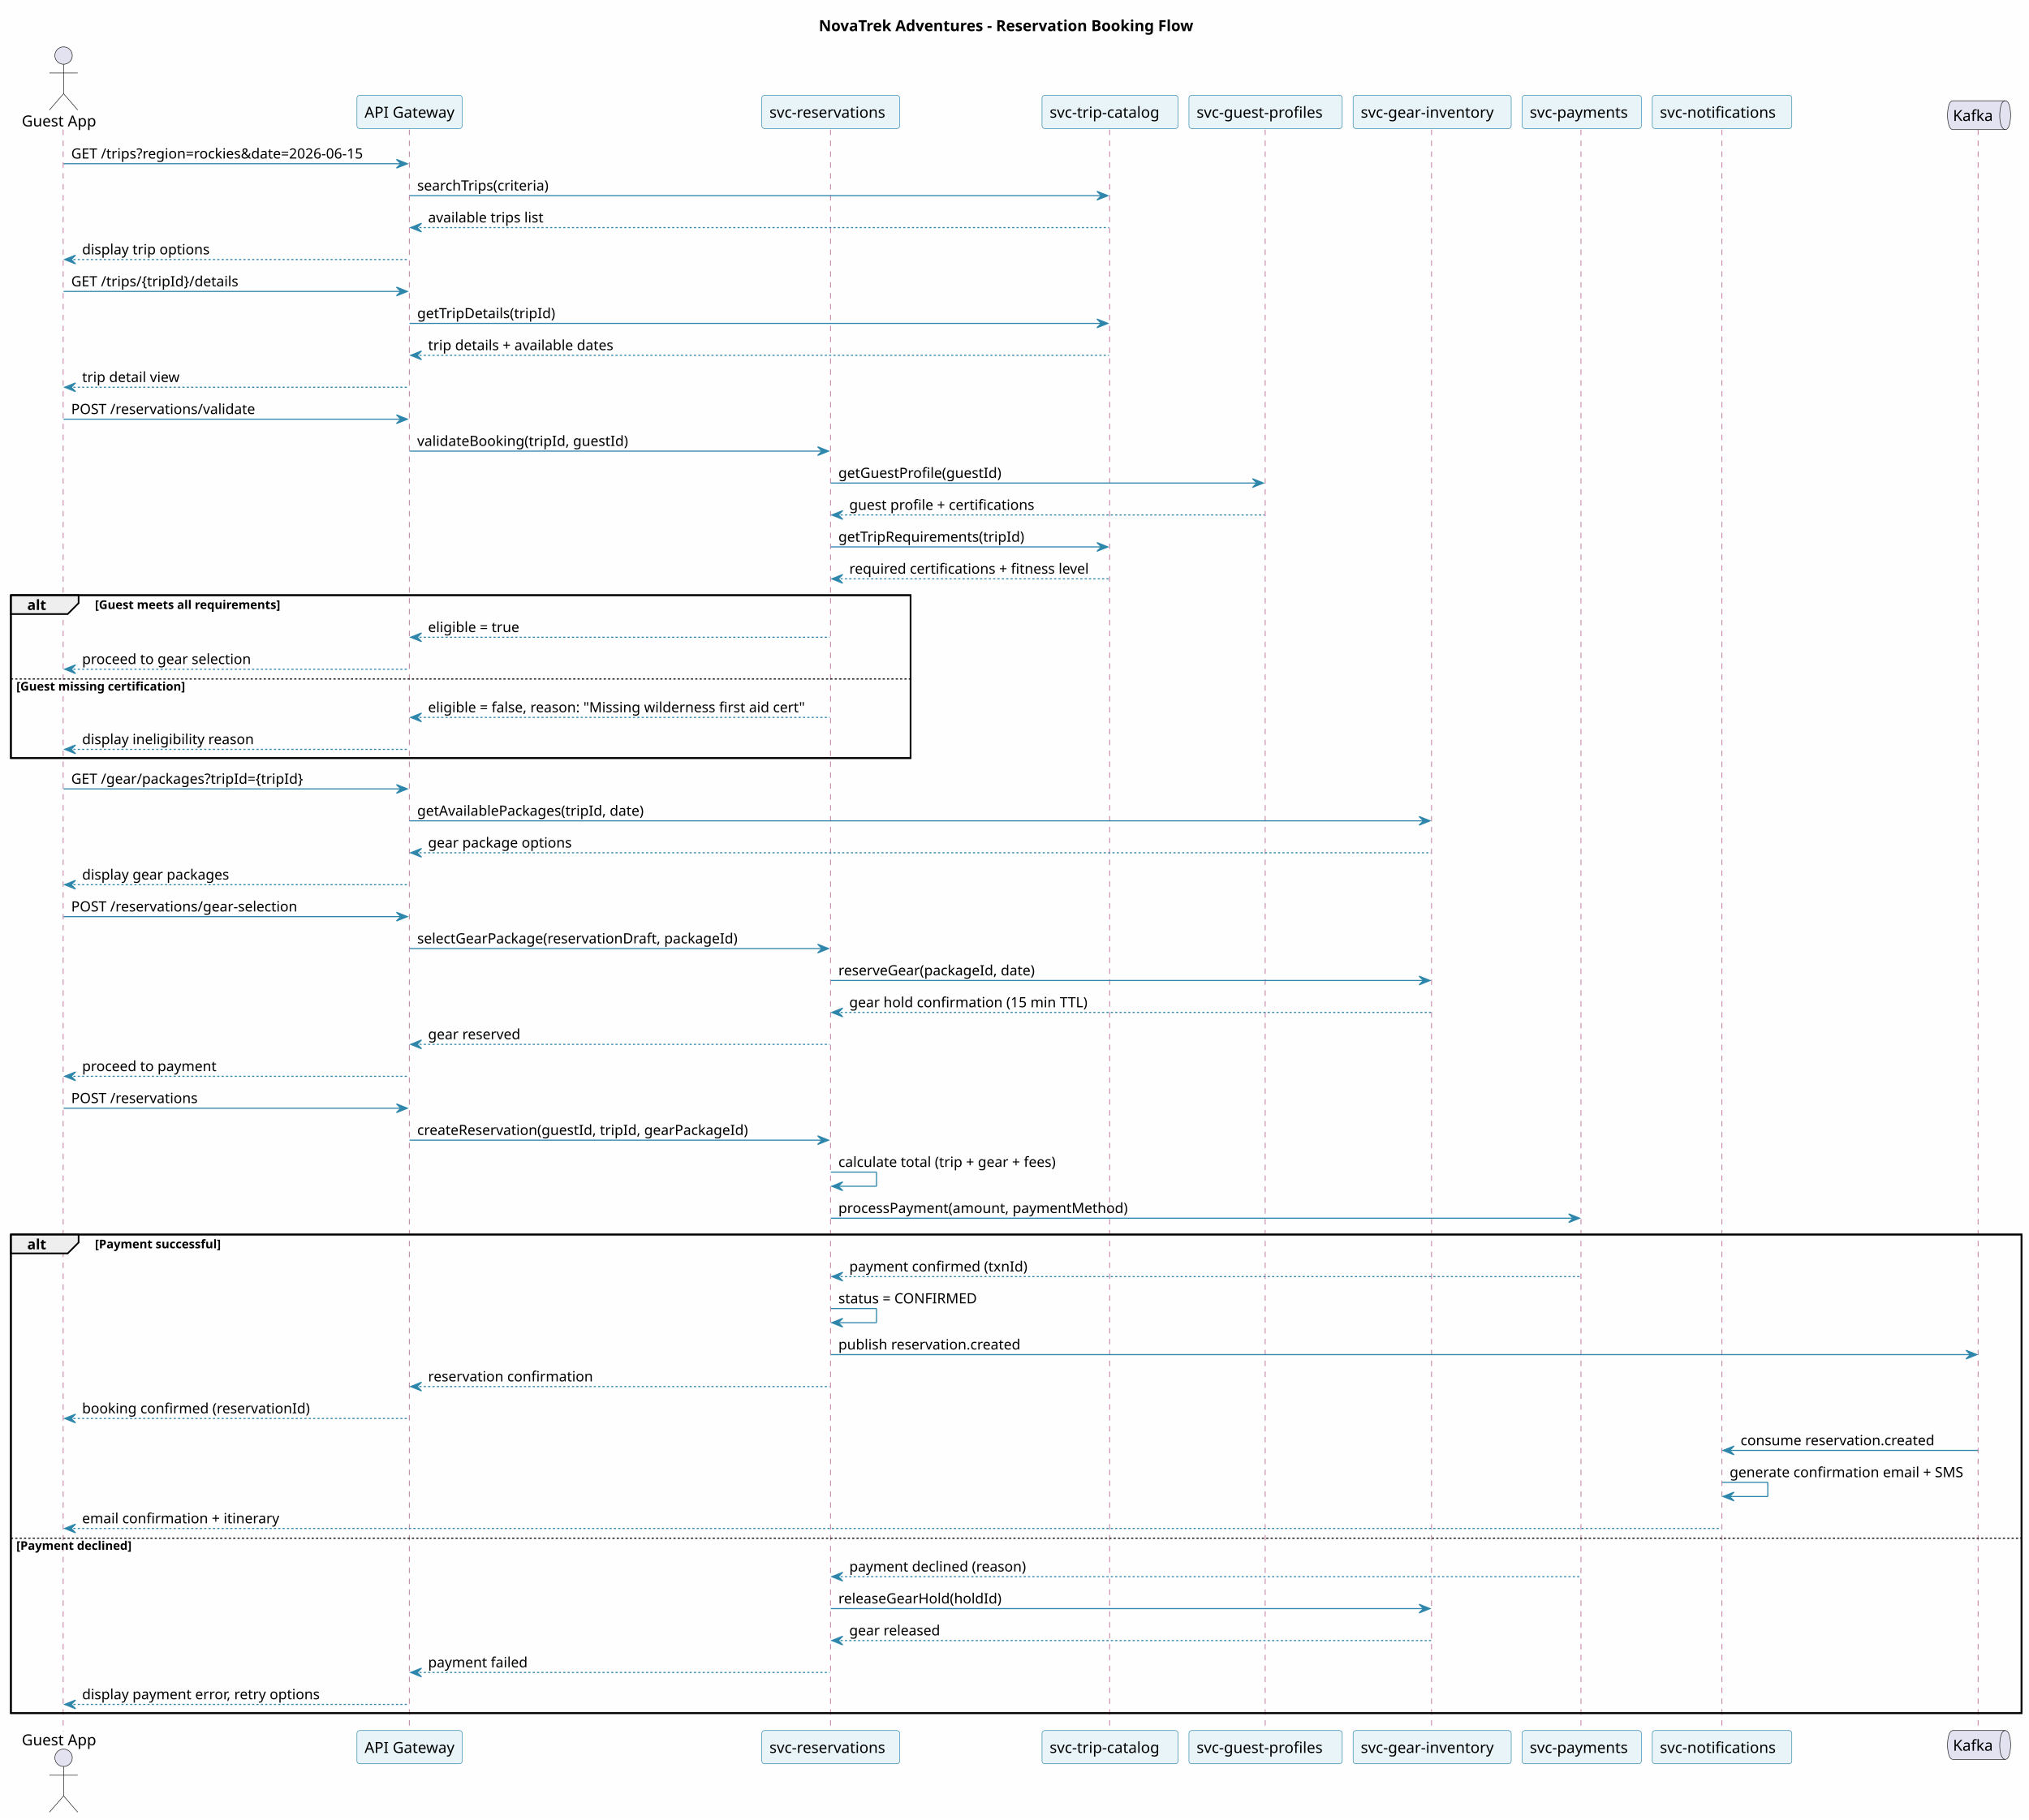
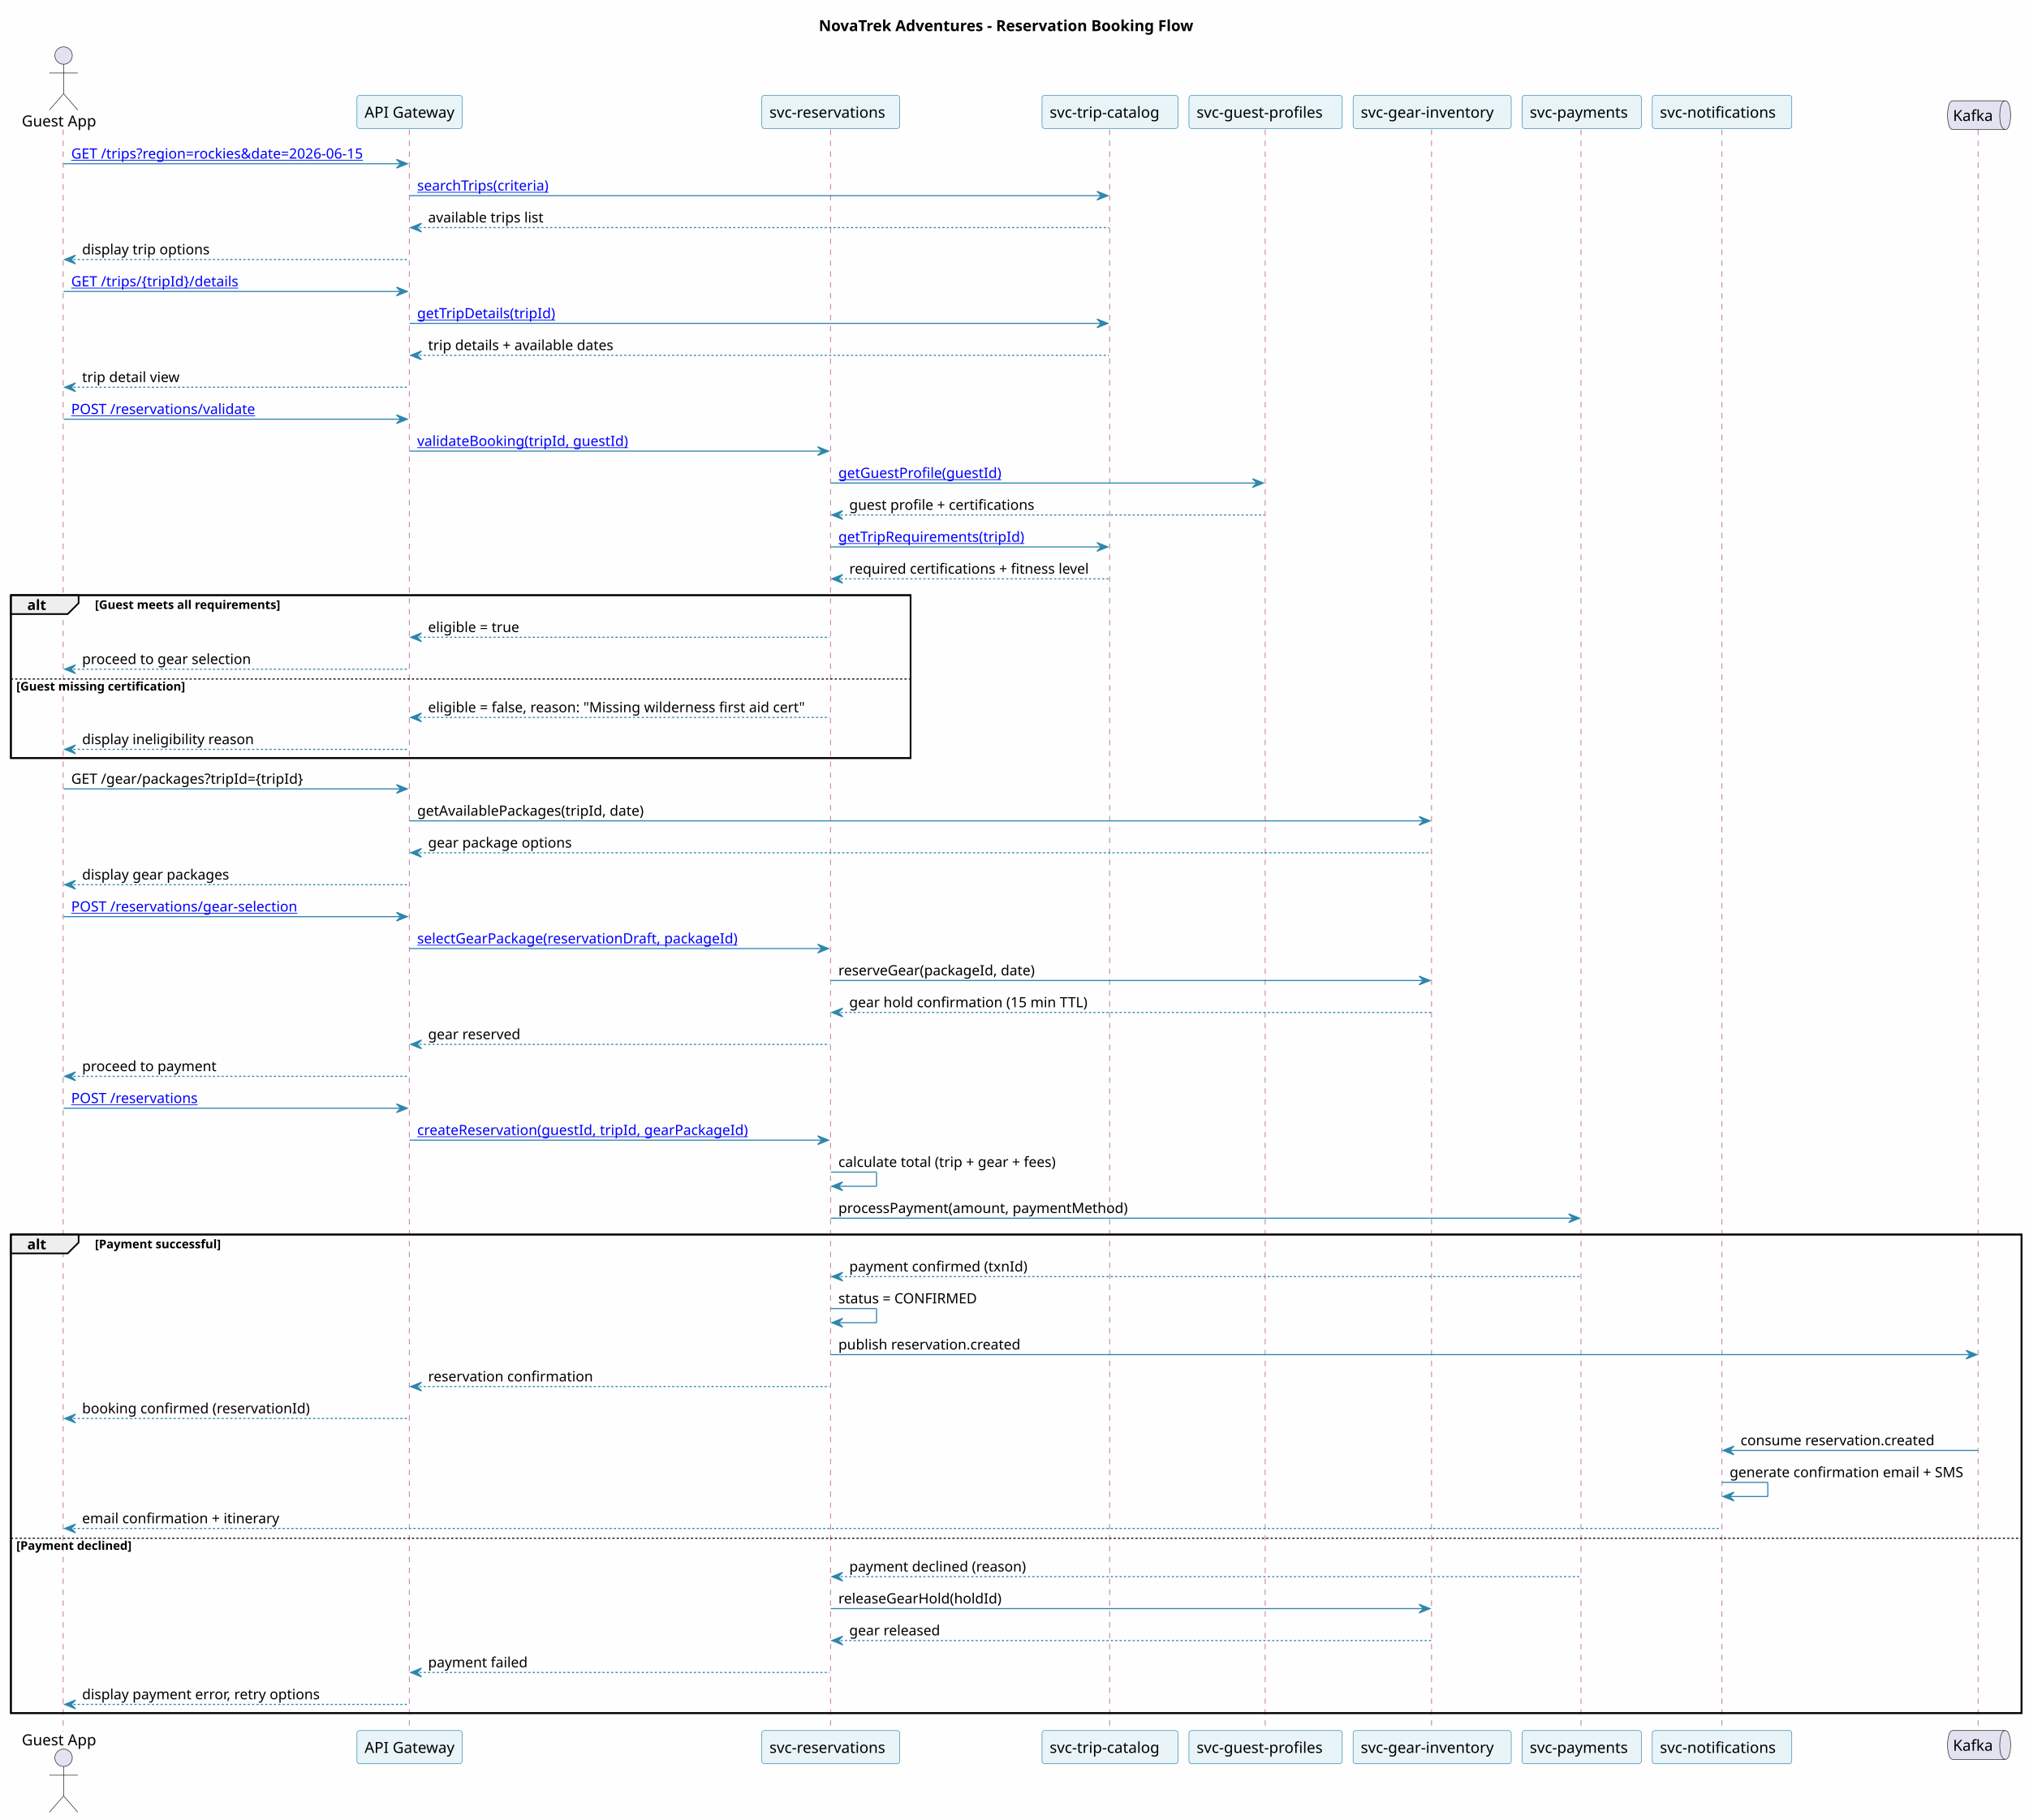
- <svg xmlns="http://www.w3.org/2000/svg" contentStyleType="text/css" data-diagram-type="SEQUENCE" height="1670px" preserveAspectRatio="none" style="width:1862px;height:1670px;background:#FEFEFE;" version="1.1" viewBox="0 0 1862 1670" width="1862px" zoomAndPan="magnify">
+ <svg xmlns="http://www.w3.org/2000/svg" xmlns:xlink="http://www.w3.org/1999/xlink" contentStyleType="text/css" data-diagram-type="SEQUENCE" height="1670px" preserveAspectRatio="none" style="width:1862px;height:1670px;background:#FEFEFE;" version="1.1" viewBox="0 0 1862 1670" width="1862px" zoomAndPan="magnify">
  <defs />
  <g>
    <rect fill="#FEFEFE" height="1670" style="stroke:none;stroke-width:1;" width="1862" x="0" y="0" />
    <text fill="#000000" font-family="Segoe UI" font-size="14" font-weight="bold" lengthAdjust="spacing" textLength="361.375" x="751.387" y="28.535">NovaTrek Adventures - Reservation Booking Flow</text>
    <rect fill="none" height="149.508" style="stroke:#000000;stroke-width:1.5;" width="825.629" x="10" y="546.324" />
    <rect fill="none" height="439.303" style="stroke:#000000;stroke-width:1.5;" width="1845.149" x="10" y="1133.18" />
    <g>
      <rect fill="#000000" fill-opacity="0" height="1470.506" width="8" x="54.345" y="118.977" />
      <line style="stroke:#A23B72;stroke-width:0.5;stroke-dasharray:5,5;" x1="58" x2="58" y1="118.977" y2="1589.482" />
    </g>
    <g>
      <rect fill="#000000" fill-opacity="0" height="1470.506" width="8" x="371.842" y="118.977" />
      <line style="stroke:#A23B72;stroke-width:0.5;stroke-dasharray:5,5;" x1="375.553" x2="375.553" y1="118.977" y2="1589.482" />
    </g>
    <g>
      <rect fill="#000000" fill-opacity="0" height="1470.506" width="8" x="758.363" y="118.977" />
      <line style="stroke:#A23B72;stroke-width:0.5;stroke-dasharray:5,5;" x1="762.096" x2="762.096" y1="118.977" y2="1589.482" />
    </g>
    <g>
      <rect fill="#000000" fill-opacity="0" height="1470.506" width="8" x="1014.674" y="118.977" />
      <line style="stroke:#A23B72;stroke-width:0.5;stroke-dasharray:5,5;" x1="1018.262" x2="1018.262" y1="118.977" y2="1589.482" />
    </g>
    <g>
      <rect fill="#000000" fill-opacity="0" height="1470.506" width="8" x="1157.418" y="118.977" />
      <line style="stroke:#A23B72;stroke-width:0.5;stroke-dasharray:5,5;" x1="1161.086" x2="1161.086" y1="118.977" y2="1589.482" />
    </g>
    <g>
      <rect fill="#000000" fill-opacity="0" height="1470.506" width="8" x="1310.296" y="118.977" />
      <line style="stroke:#A23B72;stroke-width:0.5;stroke-dasharray:5,5;" x1="1313.749" x2="1313.749" y1="118.977" y2="1589.482" />
    </g>
    <g>
      <rect fill="#000000" fill-opacity="0" height="1470.506" width="8" x="1447.564" y="118.977" />
      <line style="stroke:#A23B72;stroke-width:0.5;stroke-dasharray:5,5;" x1="1450.842" x2="1450.842" y1="118.977" y2="1589.482" />
    </g>
    <g>
      <rect fill="#000000" fill-opacity="0" height="1470.506" width="8" x="1576.301" y="118.977" />
      <line style="stroke:#A23B72;stroke-width:0.5;stroke-dasharray:5,5;" x1="1580.286" x2="1580.286" y1="118.977" y2="1589.482" />
    </g>
    <g>
      <rect fill="#000000" fill-opacity="0" height="1470.506" width="8" x="1812.183" y="118.977" />
      <line style="stroke:#A23B72;stroke-width:0.5;stroke-dasharray:5,5;" x1="1815.217" x2="1815.217" y1="118.977" y2="1589.482" />
    </g>
    <g class="participant participant-head" data-participant="guest">
      <text fill="#000000" font-family="Segoe UI" font-size="14" lengthAdjust="spacing" textLength="70.69" x="20" y="116.023">Guest App</text>
      <ellipse cx="58.345" cy="50.988" fill="#E2E2F0" rx="8" ry="8" style="stroke:#181818;stroke-width:0.5;" />
      <path d="M58.345,58.988 L58.345,85.988 M45.345,66.988 L71.345,66.988 M58.345,85.988 L45.345,100.988 M58.345,85.988 L71.345,100.988" fill="none" style="stroke:#181818;stroke-width:0.5;" />
    </g>
    <g class="participant participant-tail" data-participant="guest">
      <text fill="#000000" font-family="Segoe UI" font-size="14" lengthAdjust="spacing" textLength="70.69" x="20" y="1602.018">Guest App</text>
      <ellipse cx="58.345" cy="1613.471" fill="#E2E2F0" rx="8" ry="8" style="stroke:#181818;stroke-width:0.5;" />
      <path d="M58.345,1621.471 L58.345,1648.471 M45.345,1629.471 L71.345,1629.471 M58.345,1648.471 L45.345,1663.471 M58.345,1648.471 L71.345,1663.471" fill="none" style="stroke:#181818;stroke-width:0.5;" />
    </g>
    <g class="participant participant-head" data-participant="gateway">
      <rect fill="#E8F4F8" height="30.488" rx="2.5" ry="2.5" style="stroke:#2E86AB;stroke-width:0.5;" width="96.578" x="327.553" y="87.488" />
      <text fill="#000000" font-family="Segoe UI" font-size="14" lengthAdjust="spacing" textLength="82.578" x="334.553" y="108.023">API Gateway</text>
    </g>
    <g class="participant participant-tail" data-participant="gateway">
      <rect fill="#E8F4F8" height="30.488" rx="2.5" ry="2.5" style="stroke:#2E86AB;stroke-width:0.5;" width="96.578" x="327.553" y="1588.482" />
      <text fill="#000000" font-family="Segoe UI" font-size="14" lengthAdjust="spacing" textLength="82.578" x="334.553" y="1609.018">API Gateway</text>
    </g>
    <g class="participant participant-head" data-participant="reservations">
-       <rect fill="#E8F4F8" height="30.488" rx="2.5" ry="2.5" style="stroke:#2E86AB;stroke-width:0.5;" width="126.533" x="699.096" y="87.488" />
-       <text fill="#000000" font-family="Segoe UI" font-size="14" lengthAdjust="spacing" textLength="112.533" x="706.096" y="108.023">svc-reservations</text>
+       <a href="/services/svc-reservations/" target="_top" title="/services/svc-reservations/" xlink:actuate="onRequest" xlink:href="/services/svc-reservations/" xlink:show="new" xlink:title="/services/svc-reservations/" xlink:type="simple">
+         <rect fill="#E8F4F8" height="30.488" rx="2.5" ry="2.5" style="stroke:#2E86AB;stroke-width:0.5;" width="126.533" x="699.096" y="87.488" />
+         <text fill="#000000" font-family="Segoe UI" font-size="14" lengthAdjust="spacing" textLength="112.533" x="706.096" y="108.023">svc-reservations</text>
+       </a>
    </g>
    <g class="participant participant-tail" data-participant="reservations">
-       <rect fill="#E8F4F8" height="30.488" rx="2.5" ry="2.5" style="stroke:#2E86AB;stroke-width:0.5;" width="126.533" x="699.096" y="1588.482" />
-       <text fill="#000000" font-family="Segoe UI" font-size="14" lengthAdjust="spacing" textLength="112.533" x="706.096" y="1609.018">svc-reservations</text>
+       <a href="/services/svc-reservations/" target="_top" title="/services/svc-reservations/" xlink:actuate="onRequest" xlink:href="/services/svc-reservations/" xlink:show="new" xlink:title="/services/svc-reservations/" xlink:type="simple">
+         <rect fill="#E8F4F8" height="30.488" rx="2.5" ry="2.5" style="stroke:#2E86AB;stroke-width:0.5;" width="126.533" x="699.096" y="1588.482" />
+         <text fill="#000000" font-family="Segoe UI" font-size="14" lengthAdjust="spacing" textLength="112.533" x="706.096" y="1609.018">svc-reservations</text>
+       </a>
    </g>
    <g class="participant participant-head" data-participant="catalog">
-       <rect fill="#E8F4F8" height="30.488" rx="2.5" ry="2.5" style="stroke:#2E86AB;stroke-width:0.5;" width="124.824" x="956.262" y="87.488" />
-       <text fill="#000000" font-family="Segoe UI" font-size="14" lengthAdjust="spacing" textLength="110.824" x="963.262" y="108.023">svc-trip-catalog</text>
+       <a href="/services/svc-trip-catalog/" target="_top" title="/services/svc-trip-catalog/" xlink:actuate="onRequest" xlink:href="/services/svc-trip-catalog/" xlink:show="new" xlink:title="/services/svc-trip-catalog/" xlink:type="simple">
+         <rect fill="#E8F4F8" height="30.488" rx="2.5" ry="2.5" style="stroke:#2E86AB;stroke-width:0.5;" width="124.824" x="956.262" y="87.488" />
+         <text fill="#000000" font-family="Segoe UI" font-size="14" lengthAdjust="spacing" textLength="110.824" x="963.262" y="108.023">svc-trip-catalog</text>
+       </a>
    </g>
    <g class="participant participant-tail" data-participant="catalog">
-       <rect fill="#E8F4F8" height="30.488" rx="2.5" ry="2.5" style="stroke:#2E86AB;stroke-width:0.5;" width="124.824" x="956.262" y="1588.482" />
-       <text fill="#000000" font-family="Segoe UI" font-size="14" lengthAdjust="spacing" textLength="110.824" x="963.262" y="1609.018">svc-trip-catalog</text>
+       <a href="/services/svc-trip-catalog/" target="_top" title="/services/svc-trip-catalog/" xlink:actuate="onRequest" xlink:href="/services/svc-trip-catalog/" xlink:show="new" xlink:title="/services/svc-trip-catalog/" xlink:type="simple">
+         <rect fill="#E8F4F8" height="30.488" rx="2.5" ry="2.5" style="stroke:#2E86AB;stroke-width:0.5;" width="124.824" x="956.262" y="1588.482" />
+         <text fill="#000000" font-family="Segoe UI" font-size="14" lengthAdjust="spacing" textLength="110.824" x="963.262" y="1609.018">svc-trip-catalog</text>
+       </a>
    </g>
    <g class="participant participant-head" data-participant="profiles">
-       <rect fill="#E8F4F8" height="30.488" rx="2.5" ry="2.5" style="stroke:#2E86AB;stroke-width:0.5;" width="140.663" x="1091.086" y="87.488" />
-       <text fill="#000000" font-family="Segoe UI" font-size="14" lengthAdjust="spacing" textLength="126.663" x="1098.086" y="108.023">svc-guest-profiles</text>
+       <a href="/services/svc-guest-profiles/" target="_top" title="/services/svc-guest-profiles/" xlink:actuate="onRequest" xlink:href="/services/svc-guest-profiles/" xlink:show="new" xlink:title="/services/svc-guest-profiles/" xlink:type="simple">
+         <rect fill="#E8F4F8" height="30.488" rx="2.5" ry="2.5" style="stroke:#2E86AB;stroke-width:0.5;" width="140.663" x="1091.086" y="87.488" />
+         <text fill="#000000" font-family="Segoe UI" font-size="14" lengthAdjust="spacing" textLength="126.663" x="1098.086" y="108.023">svc-guest-profiles</text>
+       </a>
    </g>
    <g class="participant participant-tail" data-participant="profiles">
-       <rect fill="#E8F4F8" height="30.488" rx="2.5" ry="2.5" style="stroke:#2E86AB;stroke-width:0.5;" width="140.663" x="1091.086" y="1588.482" />
-       <text fill="#000000" font-family="Segoe UI" font-size="14" lengthAdjust="spacing" textLength="126.663" x="1098.086" y="1609.018">svc-guest-profiles</text>
+       <a href="/services/svc-guest-profiles/" target="_top" title="/services/svc-guest-profiles/" xlink:actuate="onRequest" xlink:href="/services/svc-guest-profiles/" xlink:show="new" xlink:title="/services/svc-guest-profiles/" xlink:type="simple">
+         <rect fill="#E8F4F8" height="30.488" rx="2.5" ry="2.5" style="stroke:#2E86AB;stroke-width:0.5;" width="140.663" x="1091.086" y="1588.482" />
+         <text fill="#000000" font-family="Segoe UI" font-size="14" lengthAdjust="spacing" textLength="126.663" x="1098.086" y="1609.018">svc-guest-profiles</text>
+       </a>
    </g>
    <g class="participant participant-head" data-participant="gear">
      <rect fill="#E8F4F8" height="30.488" rx="2.5" ry="2.5" style="stroke:#2E86AB;stroke-width:0.5;" width="145.093" x="1241.749" y="87.488" />
      <text fill="#000000" font-family="Segoe UI" font-size="14" lengthAdjust="spacing" textLength="131.093" x="1248.749" y="108.023">svc-gear-inventory</text>
    </g>
    <g class="participant participant-tail" data-participant="gear">
      <rect fill="#E8F4F8" height="30.488" rx="2.5" ry="2.5" style="stroke:#2E86AB;stroke-width:0.5;" width="145.093" x="1241.749" y="1588.482" />
      <text fill="#000000" font-family="Segoe UI" font-size="14" lengthAdjust="spacing" textLength="131.093" x="1248.749" y="1609.018">svc-gear-inventory</text>
    </g>
    <g class="participant participant-head" data-participant="payments">
      <rect fill="#E8F4F8" height="30.488" rx="2.5" ry="2.5" style="stroke:#2E86AB;stroke-width:0.5;" width="109.443" x="1396.842" y="87.488" />
      <text fill="#000000" font-family="Segoe UI" font-size="14" lengthAdjust="spacing" textLength="95.443" x="1403.842" y="108.023">svc-payments</text>
    </g>
    <g class="participant participant-tail" data-participant="payments">
      <rect fill="#E8F4F8" height="30.488" rx="2.5" ry="2.5" style="stroke:#2E86AB;stroke-width:0.5;" width="109.443" x="1396.842" y="1588.482" />
      <text fill="#000000" font-family="Segoe UI" font-size="14" lengthAdjust="spacing" textLength="95.443" x="1403.842" y="1609.018">svc-payments</text>
    </g>
    <g class="participant participant-head" data-participant="notifications">
      <rect fill="#E8F4F8" height="30.488" rx="2.5" ry="2.5" style="stroke:#2E86AB;stroke-width:0.5;" width="128.03" x="1516.286" y="87.488" />
      <text fill="#000000" font-family="Segoe UI" font-size="14" lengthAdjust="spacing" textLength="114.03" x="1523.286" y="108.023">svc-notifications</text>
    </g>
    <g class="participant participant-tail" data-participant="notifications">
      <rect fill="#E8F4F8" height="30.488" rx="2.5" ry="2.5" style="stroke:#2E86AB;stroke-width:0.5;" width="128.03" x="1516.286" y="1588.482" />
      <text fill="#000000" font-family="Segoe UI" font-size="14" lengthAdjust="spacing" textLength="114.03" x="1523.286" y="1609.018">svc-notifications</text>
    </g>
    <g class="participant participant-head" data-participant="kafka">
      <path d="M1792.217,92.488 L1840.149,92.488 C1845.149,92.488 1845.149,105.732 1845.149,105.732 C1845.149,105.732 1845.149,118.977 1840.149,118.977 L1792.217,118.977 C1787.217,118.977 1787.217,105.732 1787.217,105.732 C1787.217,105.732 1787.217,92.488 1792.217,92.488" fill="#E2E2F0" style="stroke:#181818;stroke-width:0.5;" />
      <path d="M1840.149,92.488 C1835.149,92.488 1835.149,105.732 1835.149,105.732 C1835.149,118.977 1840.149,118.977 1840.149,118.977" fill="none" style="stroke:#181818;stroke-width:0.5;" />
      <text fill="#000000" font-family="Segoe UI" font-size="14" lengthAdjust="spacing" textLength="37.933" x="1792.217" y="111.023">Kafka</text>
    </g>
    <g class="participant participant-tail" data-participant="kafka">
      <path d="M1792.217,1588.482 L1840.149,1588.482 C1845.149,1588.482 1845.149,1601.727 1845.149,1601.727 C1845.149,1601.727 1845.149,1614.971 1840.149,1614.971 L1792.217,1614.971 C1787.217,1614.971 1787.217,1601.727 1787.217,1601.727 C1787.217,1601.727 1787.217,1588.482 1792.217,1588.482" fill="#E2E2F0" style="stroke:#181818;stroke-width:0.5;" />
      <path d="M1840.149,1588.482 C1835.149,1588.482 1835.149,1601.727 1835.149,1601.727 C1835.149,1614.971 1840.149,1614.971 1840.149,1614.971" fill="none" style="stroke:#181818;stroke-width:0.5;" />
      <text fill="#000000" font-family="Segoe UI" font-size="14" lengthAdjust="spacing" textLength="37.933" x="1792.217" y="1607.018">Kafka</text>
    </g>
    <g class="message" data-participant-1="guest" data-participant-2="gateway">
      <polygon fill="#2E86AB" points="363.842,146.287,373.842,150.287,363.842,154.287,367.842,150.287" style="stroke:#2E86AB;stroke-width:1;" />
      <line style="stroke:#2E86AB;stroke-width:1;" x1="58.345" x2="369.842" y1="150.287" y2="150.287" />
-       <text fill="#000000" font-family="Segoe UI" font-size="13" lengthAdjust="spacing" textLength="293.497" x="65.345" y="145.545">GET /trips?region=rockies&amp;date=2026-06-15</text>
+       <a href="/services/svc-trip-catalog/" target="_top" title="/services/svc-trip-catalog/" xlink:actuate="onRequest" xlink:href="/services/svc-trip-catalog/" xlink:show="new" xlink:title="/services/svc-trip-catalog/" xlink:type="simple">
+         <text fill="#0000FF" font-family="Segoe UI" font-size="13" lengthAdjust="spacing" text-decoration="underline" textLength="293.497" x="65.345" y="145.545">GET /trips?region=rockies&amp;date=2026-06-15</text>
+       </a>
    </g>
    <g class="message" data-participant-1="gateway" data-participant-2="catalog">
      <polygon fill="#2E86AB" points="1006.674,175.598,1016.674,179.598,1006.674,183.598,1010.674,179.598" style="stroke:#2E86AB;stroke-width:1;" />
      <line style="stroke:#2E86AB;stroke-width:1;" x1="375.842" x2="1012.674" y1="179.598" y2="179.598" />
-       <text fill="#000000" font-family="Segoe UI" font-size="13" lengthAdjust="spacing" textLength="125.753" x="382.842" y="174.856">searchTrips(criteria)</text>
+       <a href="/services/svc-trip-catalog/" target="_top" title="/services/svc-trip-catalog/" xlink:actuate="onRequest" xlink:href="/services/svc-trip-catalog/" xlink:show="new" xlink:title="/services/svc-trip-catalog/" xlink:type="simple">
+         <text fill="#0000FF" font-family="Segoe UI" font-size="13" lengthAdjust="spacing" text-decoration="underline" textLength="125.753" x="382.842" y="174.856">searchTrips(criteria)</text>
+       </a>
    </g>
    <g class="message" data-participant-1="catalog" data-participant-2="gateway">
      <polygon fill="#2E86AB" points="386.842,204.908,376.842,208.908,386.842,212.908,382.842,208.908" style="stroke:#2E86AB;stroke-width:1;" />
      <line style="stroke:#2E86AB;stroke-width:1;stroke-dasharray:2,2;" x1="380.842" x2="1017.674" y1="208.908" y2="208.908" />
      <text fill="#000000" font-family="Segoe UI" font-size="13" lengthAdjust="spacing" textLength="110.944" x="392.842" y="204.166">available trips list</text>
    </g>
    <g class="message" data-participant-1="gateway" data-participant-2="guest">
      <polygon fill="#2E86AB" points="69.345,234.219,59.345,238.219,69.345,242.219,65.345,238.219" style="stroke:#2E86AB;stroke-width:1;" />
      <line style="stroke:#2E86AB;stroke-width:1;stroke-dasharray:2,2;" x1="63.345" x2="374.842" y1="238.219" y2="238.219" />
      <text fill="#000000" font-family="Segoe UI" font-size="13" lengthAdjust="spacing" textLength="122.294" x="75.345" y="233.477">display trip options</text>
    </g>
    <g class="message" data-participant-1="guest" data-participant-2="gateway">
      <polygon fill="#2E86AB" points="363.842,263.529,373.842,267.529,363.842,271.529,367.842,267.529" style="stroke:#2E86AB;stroke-width:1;" />
      <line style="stroke:#2E86AB;stroke-width:1;" x1="58.345" x2="369.842" y1="267.529" y2="267.529" />
-       <text fill="#000000" font-family="Segoe UI" font-size="13" lengthAdjust="spacing" textLength="162.087" x="65.345" y="262.787">GET /trips/{tripId}/details</text>
+       <a href="/services/svc-trip-catalog/" target="_top" title="/services/svc-trip-catalog/" xlink:actuate="onRequest" xlink:href="/services/svc-trip-catalog/" xlink:show="new" xlink:title="/services/svc-trip-catalog/" xlink:type="simple">
+         <text fill="#0000FF" font-family="Segoe UI" font-size="13" lengthAdjust="spacing" text-decoration="underline" textLength="162.087" x="65.345" y="262.787">GET /trips/{tripId}/details</text>
+       </a>
    </g>
    <g class="message" data-participant-1="gateway" data-participant-2="catalog">
      <polygon fill="#2E86AB" points="1006.674,292.84,1016.674,296.84,1006.674,300.84,1010.674,296.84" style="stroke:#2E86AB;stroke-width:1;" />
      <line style="stroke:#2E86AB;stroke-width:1;" x1="375.842" x2="1012.674" y1="296.84" y2="296.84" />
-       <text fill="#000000" font-family="Segoe UI" font-size="13" lengthAdjust="spacing" textLength="131.358" x="382.842" y="292.098">getTripDetails(tripId)</text>
+       <a href="/services/svc-trip-catalog/" target="_top" title="/services/svc-trip-catalog/" xlink:actuate="onRequest" xlink:href="/services/svc-trip-catalog/" xlink:show="new" xlink:title="/services/svc-trip-catalog/" xlink:type="simple">
+         <text fill="#0000FF" font-family="Segoe UI" font-size="13" lengthAdjust="spacing" text-decoration="underline" textLength="131.358" x="382.842" y="292.098">getTripDetails(tripId)</text>
+       </a>
    </g>
    <g class="message" data-participant-1="catalog" data-participant-2="gateway">
      <polygon fill="#2E86AB" points="386.842,322.15,376.842,326.15,386.842,330.15,382.842,326.15" style="stroke:#2E86AB;stroke-width:1;" />
      <line style="stroke:#2E86AB;stroke-width:1;stroke-dasharray:2,2;" x1="380.842" x2="1017.674" y1="326.15" y2="326.15" />
      <text fill="#000000" font-family="Segoe UI" font-size="13" lengthAdjust="spacing" textLength="179.575" x="392.842" y="321.408">trip details + available dates</text>
    </g>
    <g class="message" data-participant-1="gateway" data-participant-2="guest">
      <polygon fill="#2E86AB" points="69.345,351.461,59.345,355.461,69.345,359.461,65.345,355.461" style="stroke:#2E86AB;stroke-width:1;" />
      <line style="stroke:#2E86AB;stroke-width:1;stroke-dasharray:2,2;" x1="63.345" x2="374.842" y1="355.461" y2="355.461" />
      <text fill="#000000" font-family="Segoe UI" font-size="13" lengthAdjust="spacing" textLength="93.076" x="75.345" y="350.719">trip detail view</text>
    </g>
    <g class="message" data-participant-1="guest" data-participant-2="gateway">
      <polygon fill="#2E86AB" points="363.842,380.772,373.842,384.772,363.842,388.772,367.842,384.772" style="stroke:#2E86AB;stroke-width:1;" />
      <line style="stroke:#2E86AB;stroke-width:1;" x1="58.345" x2="369.842" y1="384.772" y2="384.772" />
-       <text fill="#000000" font-family="Segoe UI" font-size="13" lengthAdjust="spacing" textLength="176.103" x="65.345" y="380.029">POST /reservations/validate</text>
+       <a href="/services/svc-reservations/" target="_top" title="/services/svc-reservations/" xlink:actuate="onRequest" xlink:href="/services/svc-reservations/" xlink:show="new" xlink:title="/services/svc-reservations/" xlink:type="simple">
+         <text fill="#0000FF" font-family="Segoe UI" font-size="13" lengthAdjust="spacing" text-decoration="underline" textLength="176.103" x="65.345" y="380.029">POST /reservations/validate</text>
+       </a>
    </g>
    <g class="message" data-participant-1="gateway" data-participant-2="reservations">
      <polygon fill="#2E86AB" points="750.363,410.082,760.363,414.082,750.363,418.082,754.363,414.082" style="stroke:#2E86AB;stroke-width:1;" />
      <line style="stroke:#2E86AB;stroke-width:1;" x1="375.842" x2="756.363" y1="414.082" y2="414.082" />
-       <text fill="#000000" font-family="Segoe UI" font-size="13" lengthAdjust="spacing" textLength="197.431" x="382.842" y="409.34">validateBooking(tripId, guestId)</text>
+       <a href="/services/svc-reservations/" target="_top" title="/services/svc-reservations/" xlink:actuate="onRequest" xlink:href="/services/svc-reservations/" xlink:show="new" xlink:title="/services/svc-reservations/" xlink:type="simple">
+         <text fill="#0000FF" font-family="Segoe UI" font-size="13" lengthAdjust="spacing" text-decoration="underline" textLength="197.431" x="382.842" y="409.34">validateBooking(tripId, guestId)</text>
+       </a>
    </g>
    <g class="message" data-participant-1="reservations" data-participant-2="profiles">
      <polygon fill="#2E86AB" points="1149.418,439.393,1159.418,443.393,1149.418,447.393,1153.418,443.393" style="stroke:#2E86AB;stroke-width:1;" />
      <line style="stroke:#2E86AB;stroke-width:1;" x1="762.363" x2="1155.418" y1="443.393" y2="443.393" />
-       <text fill="#000000" font-family="Segoe UI" font-size="13" lengthAdjust="spacing" textLength="151.722" x="769.363" y="438.65">getGuestProfile(guestId)</text>
+       <a href="/services/svc-guest-profiles/" target="_top" title="/services/svc-guest-profiles/" xlink:actuate="onRequest" xlink:href="/services/svc-guest-profiles/" xlink:show="new" xlink:title="/services/svc-guest-profiles/" xlink:type="simple">
+         <text fill="#0000FF" font-family="Segoe UI" font-size="13" lengthAdjust="spacing" text-decoration="underline" textLength="151.722" x="769.363" y="438.65">getGuestProfile(guestId)</text>
+       </a>
    </g>
    <g class="message" data-participant-1="profiles" data-participant-2="reservations">
      <polygon fill="#2E86AB" points="773.363,468.703,763.363,472.703,773.363,476.703,769.363,472.703" style="stroke:#2E86AB;stroke-width:1;" />
      <line style="stroke:#2E86AB;stroke-width:1;stroke-dasharray:2,2;" x1="767.363" x2="1160.418" y1="472.703" y2="472.703" />
      <text fill="#000000" font-family="Segoe UI" font-size="13" lengthAdjust="spacing" textLength="180.121" x="779.363" y="467.961">guest profile + certifications</text>
    </g>
    <g class="message" data-participant-1="reservations" data-participant-2="catalog">
      <polygon fill="#2E86AB" points="1006.674,498.014,1016.674,502.014,1006.674,506.014,1010.674,502.014" style="stroke:#2E86AB;stroke-width:1;" />
      <line style="stroke:#2E86AB;stroke-width:1;" x1="762.363" x2="1012.674" y1="502.014" y2="502.014" />
-       <text fill="#000000" font-family="Segoe UI" font-size="13" lengthAdjust="spacing" textLength="175.164" x="769.363" y="497.272">getTripRequirements(tripId)</text>
+       <a href="/services/svc-trip-catalog/" target="_top" title="/services/svc-trip-catalog/" xlink:actuate="onRequest" xlink:href="/services/svc-trip-catalog/" xlink:show="new" xlink:title="/services/svc-trip-catalog/" xlink:type="simple">
+         <text fill="#0000FF" font-family="Segoe UI" font-size="13" lengthAdjust="spacing" text-decoration="underline" textLength="175.164" x="769.363" y="497.272">getTripRequirements(tripId)</text>
+       </a>
    </g>
    <g class="message" data-participant-1="catalog" data-participant-2="reservations">
      <polygon fill="#2E86AB" points="773.363,527.324,763.363,531.324,773.363,535.324,769.363,531.324" style="stroke:#2E86AB;stroke-width:1;" />
      <line style="stroke:#2E86AB;stroke-width:1;stroke-dasharray:2,2;" x1="767.363" x2="1017.674" y1="531.324" y2="531.324" />
      <text fill="#000000" font-family="Segoe UI" font-size="13" lengthAdjust="spacing" textLength="232.311" x="779.363" y="526.582">required certifications + fitness level</text>
    </g>
    <path d="M10,546.324 L72.139,546.324 L72.139,553.635 L62.139,563.635 L10,563.635 L10,546.324" fill="#EEEEEE" style="stroke:#000000;stroke-width:1.5;" />
    <rect fill="none" height="149.508" style="stroke:#000000;stroke-width:1.5;" width="825.629" x="10" y="546.324" />
    <text fill="#000000" font-family="Segoe UI" font-size="13" font-weight="bold" lengthAdjust="spacing" textLength="17.139" x="25" y="559.893">alt</text>
    <text fill="#000000" font-family="Segoe UI" font-size="11" font-weight="bold" lengthAdjust="spacing" textLength="175.431" x="87.139" y="558.959">[Guest meets all requirements]</text>
    <g class="message" data-participant-1="reservations" data-participant-2="gateway">
      <polygon fill="#2E86AB" points="386.842,580.945,376.842,584.945,386.842,588.945,382.842,584.945" style="stroke:#2E86AB;stroke-width:1;" />
      <line style="stroke:#2E86AB;stroke-width:1;stroke-dasharray:2,2;" x1="380.842" x2="761.363" y1="584.945" y2="584.945" />
      <text fill="#000000" font-family="Segoe UI" font-size="13" lengthAdjust="spacing" textLength="89.857" x="392.842" y="580.203">eligible = true</text>
    </g>
    <g class="message" data-participant-1="gateway" data-participant-2="guest">
      <polygon fill="#2E86AB" points="69.345,610.256,59.345,614.256,69.345,618.256,65.345,614.256" style="stroke:#2E86AB;stroke-width:1;" />
      <line style="stroke:#2E86AB;stroke-width:1;stroke-dasharray:2,2;" x1="63.345" x2="374.842" y1="614.256" y2="614.256" />
      <text fill="#000000" font-family="Segoe UI" font-size="13" lengthAdjust="spacing" textLength="160.05" x="75.345" y="609.514">proceed to gear selection</text>
    </g>
    <line style="stroke:#000000;stroke-width:1;stroke-dasharray:2,2;" x1="10" x2="835.629" y1="623.256" y2="623.256" />
    <text fill="#000000" font-family="Segoe UI" font-size="11" font-weight="bold" lengthAdjust="spacing" textLength="160.773" x="15" y="633.891">[Guest missing certification]</text>
    <g class="message" data-participant-1="reservations" data-participant-2="gateway">
      <polygon fill="#2E86AB" points="386.842,654.521,376.842,658.521,386.842,662.521,382.842,658.521" style="stroke:#2E86AB;stroke-width:1;" />
      <line style="stroke:#2E86AB;stroke-width:1;stroke-dasharray:2,2;" x1="380.842" x2="761.363" y1="658.521" y2="658.521" />
      <text fill="#000000" font-family="Segoe UI" font-size="13" lengthAdjust="spacing" textLength="362.521" x="392.842" y="653.779">eligible = false, reason: "Missing wilderness first aid cert"</text>
    </g>
    <g class="message" data-participant-1="gateway" data-participant-2="guest">
      <polygon fill="#2E86AB" points="69.345,683.832,59.345,687.832,69.345,691.832,65.345,687.832" style="stroke:#2E86AB;stroke-width:1;" />
      <line style="stroke:#2E86AB;stroke-width:1;stroke-dasharray:2,2;" x1="63.345" x2="374.842" y1="687.832" y2="687.832" />
      <text fill="#000000" font-family="Segoe UI" font-size="13" lengthAdjust="spacing" textLength="164.684" x="75.345" y="683.09">display ineligibility reason</text>
    </g>
    <g class="message" data-participant-1="guest" data-participant-2="gateway">
      <polygon fill="#2E86AB" points="363.842,720.143,373.842,724.143,363.842,728.143,367.842,724.143" style="stroke:#2E86AB;stroke-width:1;" />
      <line style="stroke:#2E86AB;stroke-width:1;" x1="58.345" x2="369.842" y1="724.143" y2="724.143" />
      <text fill="#000000" font-family="Segoe UI" font-size="13" lengthAdjust="spacing" textLength="221.4" x="65.345" y="719.4">GET /gear/packages?tripId={tripId}</text>
    </g>
    <g class="message" data-participant-1="gateway" data-participant-2="gear">
      <polygon fill="#2E86AB" points="1302.296,749.453,1312.296,753.453,1302.296,757.453,1306.296,753.453" style="stroke:#2E86AB;stroke-width:1;" />
      <line style="stroke:#2E86AB;stroke-width:1;" x1="375.842" x2="1308.296" y1="753.453" y2="753.453" />
      <text fill="#000000" font-family="Segoe UI" font-size="13" lengthAdjust="spacing" textLength="212.939" x="382.842" y="748.711">getAvailablePackages(tripId, date)</text>
    </g>
    <g class="message" data-participant-1="gear" data-participant-2="gateway">
      <polygon fill="#2E86AB" points="386.842,778.764,376.842,782.764,386.842,786.764,382.842,782.764" style="stroke:#2E86AB;stroke-width:1;" />
      <line style="stroke:#2E86AB;stroke-width:1;stroke-dasharray:2,2;" x1="380.842" x2="1313.296" y1="782.764" y2="782.764" />
      <text fill="#000000" font-family="Segoe UI" font-size="13" lengthAdjust="spacing" textLength="135.688" x="392.842" y="778.021">gear package options</text>
    </g>
    <g class="message" data-participant-1="gateway" data-participant-2="guest">
      <polygon fill="#2E86AB" points="69.345,808.074,59.345,812.074,69.345,816.074,65.345,812.074" style="stroke:#2E86AB;stroke-width:1;" />
      <line style="stroke:#2E86AB;stroke-width:1;stroke-dasharray:2,2;" x1="63.345" x2="374.842" y1="812.074" y2="812.074" />
      <text fill="#000000" font-family="Segoe UI" font-size="13" lengthAdjust="spacing" textLength="139.325" x="75.345" y="807.332">display gear packages</text>
    </g>
    <g class="message" data-participant-1="guest" data-participant-2="gateway">
      <polygon fill="#2E86AB" points="363.842,837.385,373.842,841.385,363.842,845.385,367.842,841.385" style="stroke:#2E86AB;stroke-width:1;" />
      <line style="stroke:#2E86AB;stroke-width:1;" x1="58.345" x2="369.842" y1="841.385" y2="841.385" />
-       <text fill="#000000" font-family="Segoe UI" font-size="13" lengthAdjust="spacing" textLength="218.785" x="65.345" y="836.643">POST /reservations/gear-selection</text>
+       <a href="/services/svc-reservations/" target="_top" title="/services/svc-reservations/" xlink:actuate="onRequest" xlink:href="/services/svc-reservations/" xlink:show="new" xlink:title="/services/svc-reservations/" xlink:type="simple">
+         <text fill="#0000FF" font-family="Segoe UI" font-size="13" lengthAdjust="spacing" text-decoration="underline" textLength="218.785" x="65.345" y="836.643">POST /reservations/gear-selection</text>
+       </a>
    </g>
    <g class="message" data-participant-1="gateway" data-participant-2="reservations">
      <polygon fill="#2E86AB" points="750.363,866.695,760.363,870.695,750.363,874.695,754.363,870.695" style="stroke:#2E86AB;stroke-width:1;" />
      <line style="stroke:#2E86AB;stroke-width:1;" x1="375.842" x2="756.363" y1="870.695" y2="870.695" />
-       <text fill="#000000" font-family="Segoe UI" font-size="13" lengthAdjust="spacing" textLength="299.641" x="382.842" y="865.953">selectGearPackage(reservationDraft, packageId)</text>
+       <a href="/services/svc-reservations/" target="_top" title="/services/svc-reservations/" xlink:actuate="onRequest" xlink:href="/services/svc-reservations/" xlink:show="new" xlink:title="/services/svc-reservations/" xlink:type="simple">
+         <text fill="#0000FF" font-family="Segoe UI" font-size="13" lengthAdjust="spacing" text-decoration="underline" textLength="299.641" x="382.842" y="865.953">selectGearPackage(reservationDraft, packageId)</text>
+       </a>
    </g>
    <g class="message" data-participant-1="reservations" data-participant-2="gear">
      <polygon fill="#2E86AB" points="1302.296,896.006,1312.296,900.006,1302.296,904.006,1306.296,900.006" style="stroke:#2E86AB;stroke-width:1;" />
      <line style="stroke:#2E86AB;stroke-width:1;" x1="762.363" x2="1308.296" y1="900.006" y2="900.006" />
      <text fill="#000000" font-family="Segoe UI" font-size="13" lengthAdjust="spacing" textLength="183.079" x="769.363" y="895.264">reserveGear(packageId, date)</text>
    </g>
    <g class="message" data-participant-1="gear" data-participant-2="reservations">
      <polygon fill="#2E86AB" points="773.363,925.316,763.363,929.316,773.363,933.316,769.363,929.316" style="stroke:#2E86AB;stroke-width:1;" />
      <line style="stroke:#2E86AB;stroke-width:1;stroke-dasharray:2,2;" x1="767.363" x2="1313.296" y1="929.316" y2="929.316" />
      <text fill="#000000" font-family="Segoe UI" font-size="13" lengthAdjust="spacing" textLength="229.195" x="779.363" y="924.574">gear hold confirmation (15 min TTL)</text>
    </g>
    <g class="message" data-participant-1="reservations" data-participant-2="gateway">
      <polygon fill="#2E86AB" points="386.842,954.627,376.842,958.627,386.842,962.627,382.842,958.627" style="stroke:#2E86AB;stroke-width:1;" />
      <line style="stroke:#2E86AB;stroke-width:1;stroke-dasharray:2,2;" x1="380.842" x2="761.363" y1="958.627" y2="958.627" />
      <text fill="#000000" font-family="Segoe UI" font-size="13" lengthAdjust="spacing" textLength="85.865" x="392.842" y="953.885">gear reserved</text>
    </g>
    <g class="message" data-participant-1="gateway" data-participant-2="guest">
      <polygon fill="#2E86AB" points="69.345,983.938,59.345,987.938,69.345,991.938,65.345,987.938" style="stroke:#2E86AB;stroke-width:1;" />
      <line style="stroke:#2E86AB;stroke-width:1;stroke-dasharray:2,2;" x1="63.345" x2="374.842" y1="987.938" y2="987.938" />
      <text fill="#000000" font-family="Segoe UI" font-size="13" lengthAdjust="spacing" textLength="126.35" x="75.345" y="983.195">proceed to payment</text>
    </g>
    <g class="message" data-participant-1="guest" data-participant-2="gateway">
      <polygon fill="#2E86AB" points="363.842,1013.248,373.842,1017.248,363.842,1021.248,367.842,1017.248" style="stroke:#2E86AB;stroke-width:1;" />
      <line style="stroke:#2E86AB;stroke-width:1;" x1="58.345" x2="369.842" y1="1017.248" y2="1017.248" />
-       <text fill="#000000" font-family="Segoe UI" font-size="13" lengthAdjust="spacing" textLength="120.396" x="65.345" y="1012.506">POST /reservations</text>
+       <a href="/services/svc-reservations/" target="_top" title="/services/svc-reservations/" xlink:actuate="onRequest" xlink:href="/services/svc-reservations/" xlink:show="new" xlink:title="/services/svc-reservations/" xlink:type="simple">
+         <text fill="#0000FF" font-family="Segoe UI" font-size="13" lengthAdjust="spacing" text-decoration="underline" textLength="120.396" x="65.345" y="1012.506">POST /reservations</text>
+       </a>
    </g>
    <g class="message" data-participant-1="gateway" data-participant-2="reservations">
      <polygon fill="#2E86AB" points="750.363,1042.559,760.363,1046.559,750.363,1050.559,754.363,1046.559" style="stroke:#2E86AB;stroke-width:1;" />
      <line style="stroke:#2E86AB;stroke-width:1;" x1="375.842" x2="756.363" y1="1046.559" y2="1046.559" />
-       <text fill="#000000" font-family="Segoe UI" font-size="13" lengthAdjust="spacing" textLength="308.452" x="382.842" y="1041.816">createReservation(guestId, tripId, gearPackageId)</text>
+       <a href="/services/svc-reservations/" target="_top" title="/services/svc-reservations/" xlink:actuate="onRequest" xlink:href="/services/svc-reservations/" xlink:show="new" xlink:title="/services/svc-reservations/" xlink:type="simple">
+         <text fill="#0000FF" font-family="Segoe UI" font-size="13" lengthAdjust="spacing" text-decoration="underline" textLength="308.452" x="382.842" y="1041.816">createReservation(guestId, tripId, gearPackageId)</text>
+       </a>
    </g>
    <g class="message" data-participant-1="reservations" data-participant-2="reservations">
      <line style="stroke:#2E86AB;stroke-width:1;" x1="762.363" x2="804.363" y1="1075.869" y2="1075.869" />
      <line style="stroke:#2E86AB;stroke-width:1;" x1="804.363" x2="804.363" y1="1075.869" y2="1088.869" />
      <line style="stroke:#2E86AB;stroke-width:1;" x1="763.363" x2="804.363" y1="1088.869" y2="1088.869" />
      <polygon fill="#2E86AB" points="773.363,1084.869,763.363,1088.869,773.363,1092.869,769.363,1088.869" style="stroke:#2E86AB;stroke-width:1;" />
      <text fill="#000000" font-family="Segoe UI" font-size="13" lengthAdjust="spacing" textLength="213.675" x="769.363" y="1071.127">calculate total (trip + gear + fees)</text>
    </g>
    <g class="message" data-participant-1="reservations" data-participant-2="payments">
      <polygon fill="#2E86AB" points="1439.564,1114.18,1449.564,1118.18,1439.564,1122.18,1443.564,1118.18" style="stroke:#2E86AB;stroke-width:1;" />
      <line style="stroke:#2E86AB;stroke-width:1;" x1="762.363" x2="1445.564" y1="1118.18" y2="1118.18" />
      <text fill="#000000" font-family="Segoe UI" font-size="13" lengthAdjust="spacing" textLength="269.09" x="769.363" y="1113.438">processPayment(amount, paymentMethod)</text>
    </g>
    <path d="M10,1133.18 L72.139,1133.18 L72.139,1140.49 L62.139,1150.49 L10,1150.49 L10,1133.18" fill="#EEEEEE" style="stroke:#000000;stroke-width:1.5;" />
    <rect fill="none" height="439.303" style="stroke:#000000;stroke-width:1.5;" width="1845.149" x="10" y="1133.18" />
    <text fill="#000000" font-family="Segoe UI" font-size="13" font-weight="bold" lengthAdjust="spacing" textLength="17.139" x="25" y="1146.748">alt</text>
    <text fill="#000000" font-family="Segoe UI" font-size="11" font-weight="bold" lengthAdjust="spacing" textLength="119.598" x="87.139" y="1145.814">[Payment successful]</text>
    <g class="message" data-participant-1="payments" data-participant-2="reservations">
      <polygon fill="#2E86AB" points="773.363,1167.801,763.363,1171.801,773.363,1175.801,769.363,1171.801" style="stroke:#2E86AB;stroke-width:1;" />
      <line style="stroke:#2E86AB;stroke-width:1;stroke-dasharray:2,2;" x1="767.363" x2="1450.564" y1="1171.801" y2="1171.801" />
      <text fill="#000000" font-family="Segoe UI" font-size="13" lengthAdjust="spacing" textLength="168.105" x="779.363" y="1167.059">payment confirmed (txnId)</text>
    </g>
    <g class="message" data-participant-1="reservations" data-participant-2="reservations">
      <line style="stroke:#2E86AB;stroke-width:1;" x1="762.363" x2="804.363" y1="1201.111" y2="1201.111" />
      <line style="stroke:#2E86AB;stroke-width:1;" x1="804.363" x2="804.363" y1="1201.111" y2="1214.111" />
      <line style="stroke:#2E86AB;stroke-width:1;" x1="763.363" x2="804.363" y1="1214.111" y2="1214.111" />
      <polygon fill="#2E86AB" points="773.363,1210.111,763.363,1214.111,773.363,1218.111,769.363,1214.111" style="stroke:#2E86AB;stroke-width:1;" />
      <text fill="#000000" font-family="Segoe UI" font-size="13" lengthAdjust="spacing" textLength="132.399" x="769.363" y="1196.369">status = CONFIRMED</text>
    </g>
    <g class="message" data-participant-1="reservations" data-participant-2="kafka">
      <polygon fill="#2E86AB" points="1804.183,1239.422,1814.183,1243.422,1804.183,1247.422,1808.183,1243.422" style="stroke:#2E86AB;stroke-width:1;" />
      <line style="stroke:#2E86AB;stroke-width:1;" x1="762.363" x2="1810.183" y1="1243.422" y2="1243.422" />
      <text fill="#000000" font-family="Segoe UI" font-size="13" lengthAdjust="spacing" textLength="171.888" x="769.363" y="1238.68">publish reservation.created</text>
    </g>
    <g class="message" data-participant-1="reservations" data-participant-2="gateway">
      <polygon fill="#2E86AB" points="386.842,1268.732,376.842,1272.732,386.842,1276.732,382.842,1272.732" style="stroke:#2E86AB;stroke-width:1;" />
      <line style="stroke:#2E86AB;stroke-width:1;stroke-dasharray:2,2;" x1="380.842" x2="761.363" y1="1272.732" y2="1272.732" />
      <text fill="#000000" font-family="Segoe UI" font-size="13" lengthAdjust="spacing" textLength="155.003" x="392.842" y="1267.99">reservation confirmation</text>
    </g>
    <g class="message" data-participant-1="gateway" data-participant-2="guest">
      <polygon fill="#2E86AB" points="69.345,1298.043,59.345,1302.043,69.345,1306.043,65.345,1302.043" style="stroke:#2E86AB;stroke-width:1;" />
      <line style="stroke:#2E86AB;stroke-width:1;stroke-dasharray:2,2;" x1="63.345" x2="374.842" y1="1302.043" y2="1302.043" />
      <text fill="#000000" font-family="Segoe UI" font-size="13" lengthAdjust="spacing" textLength="214.754" x="75.345" y="1297.301">booking confirmed (reservationId)</text>
    </g>
    <g class="message" data-participant-1="kafka" data-participant-2="notifications">
      <polygon fill="#2E86AB" points="1591.301,1327.353,1581.301,1331.353,1591.301,1335.353,1587.301,1331.353" style="stroke:#2E86AB;stroke-width:1;" />
      <line style="stroke:#2E86AB;stroke-width:1;" x1="1585.301" x2="1815.183" y1="1331.353" y2="1331.353" />
      <text fill="#000000" font-family="Segoe UI" font-size="13" lengthAdjust="spacing" textLength="182.032" x="1597.301" y="1326.611">consume reservation.created</text>
    </g>
    <g class="message" data-participant-1="notifications" data-participant-2="notifications">
      <line style="stroke:#2E86AB;stroke-width:1;" x1="1580.301" x2="1622.301" y1="1360.664" y2="1360.664" />
      <line style="stroke:#2E86AB;stroke-width:1;" x1="1622.301" x2="1622.301" y1="1360.664" y2="1373.664" />
      <line style="stroke:#2E86AB;stroke-width:1;" x1="1581.301" x2="1622.301" y1="1373.664" y2="1373.664" />
      <polygon fill="#2E86AB" points="1591.301,1369.664,1581.301,1373.664,1591.301,1377.664,1587.301,1373.664" style="stroke:#2E86AB;stroke-width:1;" />
      <text fill="#000000" font-family="Segoe UI" font-size="13" lengthAdjust="spacing" textLength="221.882" x="1587.301" y="1355.922">generate confirmation email + SMS</text>
    </g>
    <g class="message" data-participant-1="notifications" data-participant-2="guest">
      <polygon fill="#2E86AB" points="69.345,1398.975,59.345,1402.975,69.345,1406.975,65.345,1402.975" style="stroke:#2E86AB;stroke-width:1;" />
      <line style="stroke:#2E86AB;stroke-width:1;stroke-dasharray:2,2;" x1="63.345" x2="1579.301" y1="1402.975" y2="1402.975" />
      <text fill="#000000" font-family="Segoe UI" font-size="13" lengthAdjust="spacing" textLength="189.605" x="75.345" y="1398.232">email confirmation + itinerary</text>
    </g>
    <line style="stroke:#000000;stroke-width:1;stroke-dasharray:2,2;" x1="10" x2="1855.149" y1="1411.975" y2="1411.975" />
    <text fill="#000000" font-family="Segoe UI" font-size="11" font-weight="bold" lengthAdjust="spacing" textLength="107.9" x="15" y="1422.609">[Payment declined]</text>
    <g class="message" data-participant-1="payments" data-participant-2="reservations">
      <polygon fill="#2E86AB" points="773.363,1443.24,763.363,1447.24,773.363,1451.24,769.363,1447.24" style="stroke:#2E86AB;stroke-width:1;" />
      <line style="stroke:#2E86AB;stroke-width:1;stroke-dasharray:2,2;" x1="767.363" x2="1450.564" y1="1447.24" y2="1447.24" />
      <text fill="#000000" font-family="Segoe UI" font-size="13" lengthAdjust="spacing" textLength="166.658" x="779.363" y="1442.498">payment declined (reason)</text>
    </g>
    <g class="message" data-participant-1="reservations" data-participant-2="gear">
      <polygon fill="#2E86AB" points="1302.296,1472.551,1312.296,1476.551,1302.296,1480.551,1306.296,1476.551" style="stroke:#2E86AB;stroke-width:1;" />
      <line style="stroke:#2E86AB;stroke-width:1;" x1="762.363" x2="1308.296" y1="1476.551" y2="1476.551" />
      <text fill="#000000" font-family="Segoe UI" font-size="13" lengthAdjust="spacing" textLength="151.601" x="769.363" y="1471.809">releaseGearHold(holdId)</text>
    </g>
    <g class="message" data-participant-1="gear" data-participant-2="reservations">
      <polygon fill="#2E86AB" points="773.363,1501.861,763.363,1505.861,773.363,1509.861,769.363,1505.861" style="stroke:#2E86AB;stroke-width:1;" />
      <line style="stroke:#2E86AB;stroke-width:1;stroke-dasharray:2,2;" x1="767.363" x2="1313.296" y1="1505.861" y2="1505.861" />
      <text fill="#000000" font-family="Segoe UI" font-size="13" lengthAdjust="spacing" textLength="84.754" x="779.363" y="1501.119">gear released</text>
    </g>
    <g class="message" data-participant-1="reservations" data-participant-2="gateway">
      <polygon fill="#2E86AB" points="386.842,1531.172,376.842,1535.172,386.842,1539.172,382.842,1535.172" style="stroke:#2E86AB;stroke-width:1;" />
      <line style="stroke:#2E86AB;stroke-width:1;stroke-dasharray:2,2;" x1="380.842" x2="761.363" y1="1535.172" y2="1535.172" />
      <text fill="#000000" font-family="Segoe UI" font-size="13" lengthAdjust="spacing" textLength="93.476" x="392.842" y="1530.43">payment failed</text>
    </g>
    <g class="message" data-participant-1="gateway" data-participant-2="guest">
      <polygon fill="#2E86AB" points="69.345,1560.482,59.345,1564.482,69.345,1568.482,65.345,1564.482" style="stroke:#2E86AB;stroke-width:1;" />
      <line style="stroke:#2E86AB;stroke-width:1;stroke-dasharray:2,2;" x1="63.345" x2="374.842" y1="1564.482" y2="1564.482" />
      <text fill="#000000" font-family="Segoe UI" font-size="13" lengthAdjust="spacing" textLength="227.697" x="75.345" y="1559.74">display payment error, retry options</text>
    </g>
  </g>
</svg>
